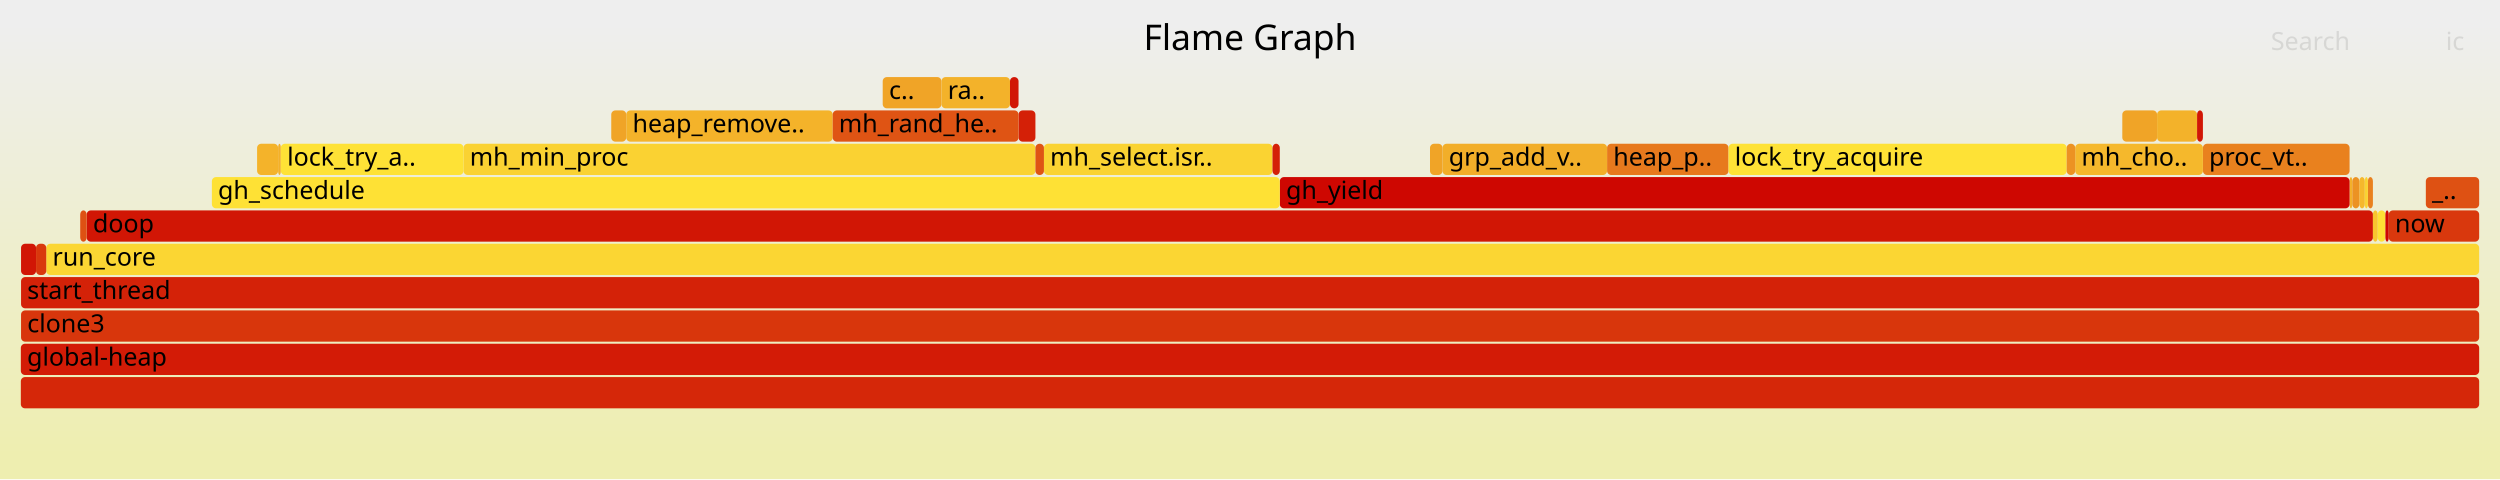
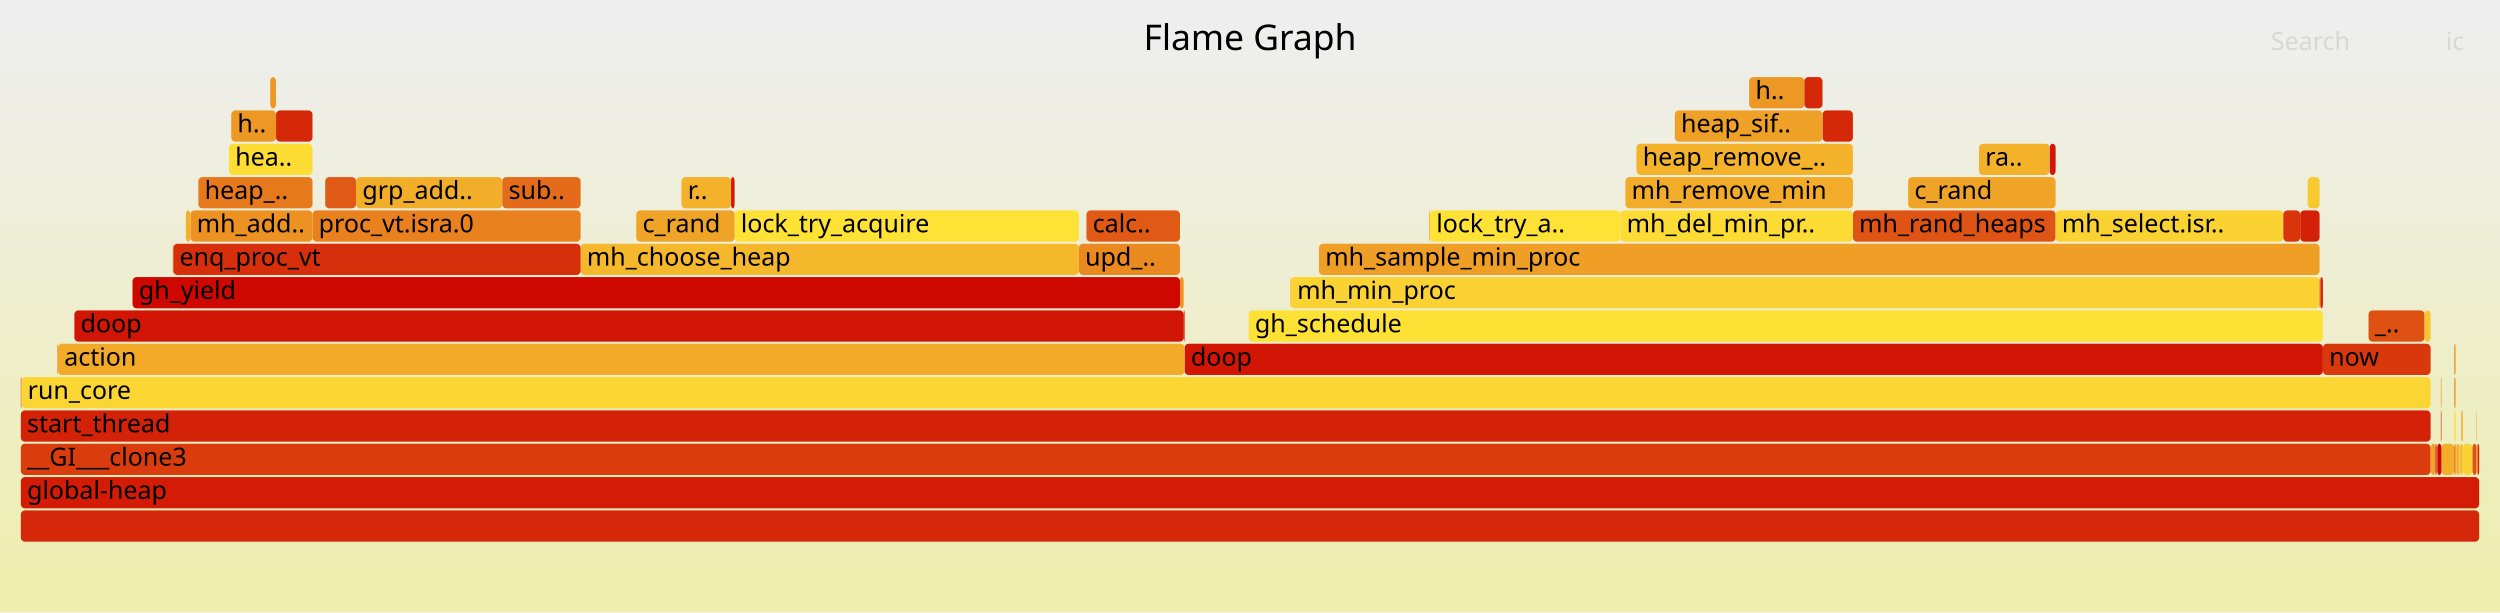
- <svg xmlns="http://www.w3.org/2000/svg" version="1.1" width="1200" height="230" viewBox="0 0 1200 230">
+ <svg xmlns="http://www.w3.org/2000/svg" version="1.1" width="1200" height="294" viewBox="0 0 1200 294">
  <defs>
    <linearGradient id="background" y1="0" y2="1" x1="0" x2="0">
      <stop stop-color="#eeeeee" offset="5%" />
      <stop stop-color="#eeeeb0" offset="95%" />
    </linearGradient>
  </defs>
  <style type="text/css">
	text { font-family:Verdana; font-size:12px; fill:rgb(0,0,0); }
	#search, #ignorecase { opacity:0.1; cursor:pointer; }
	#search:hover, #search.show, #ignorecase:hover, #ignorecase.show { opacity:1; }
	#subtitle { text-anchor:middle; font-color:rgb(160,160,160); }
	#title { text-anchor:middle; font-size:17px}
	#unzoom { cursor:pointer; }
	#frames &gt; *:hover { stroke:black; stroke-width:0.5; cursor:pointer; }
	.hide { display:none; }
	.parent { opacity:0.5; }
</style>
-   <rect x="0.0" y="0" width="1200.0" height="230.0" fill="url(#background)" />
+   <rect x="0.0" y="0" width="1200.0" height="294.0" fill="url(#background)" />
  <text id="title" x="600.00" y="24">Flame Graph</text>
-   <text id="details" x="10.00" y="213"> </text>
+   <text id="details" x="10.00" y="277"> </text>
  <text id="unzoom" x="10.00" y="24" class="hide">Reset Zoom</text>
  <text id="search" x="1090.00" y="24">Search</text>
  <text id="ignorecase" x="1174.00" y="24">ic</text>
-   <text id="matched" x="1090.00" y="213"> </text>
+   <text id="matched" x="1090.00" y="277"> </text>
  <g id="frames">
    <g>
-       <rect x="484.8" y="37" width="4.1" height="15.0" fill="rgb(209,22,5)" rx="2" ry="2" />
-       <text x="487.84" y="47.5" />
-     </g>
-     <g>
-       <rect x="1141.3" y="101" width="3.7" height="15.0" fill="rgb(254,225,53)" rx="2" ry="2" />
-       <text x="1144.35" y="111.5" />
-     </g>
-     <g>
-       <rect x="1127.8" y="85" width="1.3" height="15.0" fill="rgb(243,176,42)" rx="2" ry="2" />
-       <text x="1130.78" y="95.5" />
-     </g>
-     <g>
-       <rect x="1018.7" y="53" width="16.7" height="15.0" fill="rgb(240,164,39)" rx="2" ry="2" />
-       <text x="1021.68" y="63.5" />
-     </g>
-     <g>
-       <rect x="300.6" y="53" width="99.1" height="15.0" fill="rgb(244,179,42)" rx="2" ry="2" />
-       <text x="303.61" y="63.5">heap_remove..</text>
-     </g>
-     <g>
-       <rect x="123.4" y="69" width="10.1" height="15.0" fill="rgb(244,179,42)" rx="2" ry="2" />
-       <text x="126.44" y="79.5" />
-     </g>
-     <g>
-       <rect x="488.9" y="53" width="8.1" height="15.0" fill="rgb(212,32,7)" rx="2" ry="2" />
-       <text x="491.90" y="63.5" />
-     </g>
-     <g>
-       <rect x="423.7" y="37" width="28.2" height="15.0" fill="rgb(240,164,39)" rx="2" ry="2" />
-       <text x="426.73" y="47.5">c..</text>
-     </g>
-     <g>
-       <rect x="1132.5" y="85" width="2.6" height="15.0" fill="rgb(245,184,44)" rx="2" ry="2" />
-       <text x="1135.50" y="95.5" />
-     </g>
-     <g>
-       <rect x="22.2" y="117" width="1167.8" height="15.0" fill="rgb(251,214,51)" rx="2" ry="2" />
-       <text x="25.19" y="127.5">run_core</text>
-     </g>
-     <g>
-       <rect x="41.6" y="101" width="1097.4" height="15.0" fill="rgb(209,22,5)" rx="2" ry="2" />
-       <text x="44.63" y="111.5">doop</text>
-     </g>
-     <g>
-       <rect x="222.5" y="69" width="274.5" height="15.0" fill="rgb(250,210,50)" rx="2" ry="2" />
-       <text x="225.50" y="79.5">mh_min_proc</text>
-     </g>
-     <g>
-       <rect x="771.4" y="69" width="58.3" height="15.0" fill="rgb(231,121,29)" rx="2" ry="2" />
-       <text x="774.37" y="79.5">heap_p..</text>
-     </g>
-     <g>
-       <rect x="1139.0" y="101" width="2.3" height="15.0" fill="rgb(248,197,47)" rx="2" ry="2" />
-       <text x="1141.99" y="111.5" />
-     </g>
-     <g>
-       <rect x="1136.6" y="85" width="2.4" height="15.0" fill="rgb(233,129,30)" rx="2" ry="2" />
-       <text x="1139.57" y="95.5" />
-     </g>
-     <g>
-       <rect x="1057.4" y="69" width="70.4" height="15.0" fill="rgb(233,129,30)" rx="2" ry="2" />
-       <text x="1060.35" y="79.5">proc_vt..</text>
-     </g>
-     <g>
-       <rect x="133.5" y="69" width="1.3" height="15.0" fill="rgb(243,176,42)" rx="2" ry="2" />
-       <text x="136.53" y="79.5" />
-     </g>
-     <g>
-       <rect x="10.0" y="165" width="1180.0" height="15.0" fill="rgb(211,27,6)" rx="2" ry="2" />
-       <text x="13.00" y="175.5">global-heap</text>
-     </g>
-     <g>
-       <rect x="1164.4" y="85" width="25.6" height="15.0" fill="rgb(222,81,19)" rx="2" ry="2" />
-       <text x="1167.38" y="95.5">_..</text>
-     </g>
-     <g>
-       <rect x="10.1" y="133" width="1179.9" height="15.0" fill="rgb(212,34,8)" rx="2" ry="2" />
-       <text x="13.08" y="143.5">start_thread</text>
-     </g>
-     <g>
-       <rect x="10.1" y="117" width="7.2" height="15.0" fill="rgb(209,22,5)" rx="2" ry="2" />
-       <text x="13.08" y="127.5" />
-     </g>
-     <g>
-       <rect x="614.3" y="85" width="513.5" height="15.0" fill="rgb(206,7,1)" rx="2" ry="2" />
-       <text x="617.32" y="95.5">gh_yield</text>
-     </g>
-     <g>
-       <rect x="996.1" y="69" width="61.3" height="15.0" fill="rgb(245,184,44)" rx="2" ry="2" />
-       <text x="999.10" y="79.5">mh_cho..</text>
-     </g>
-     <g>
-       <rect x="293.4" y="53" width="7.2" height="15.0" fill="rgb(240,164,39)" rx="2" ry="2" />
-       <text x="296.40" y="63.5" />
-     </g>
-     <g>
-       <rect x="692.4" y="69" width="79.0" height="15.0" fill="rgb(242,174,41)" rx="2" ry="2" />
-       <text x="695.42" y="79.5">grp_add_v..</text>
-     </g>
-     <g>
-       <rect x="10.0" y="181" width="1180.0" height="15.0" fill="rgb(213,39,9)" rx="2" ry="2" />
+       <rect x="889.4" y="101" width="97.3" height="15.0" fill="rgb(223,84,20)" rx="2" ry="2" />
+       <text x="892.35" y="111.5">mh_rand_heaps</text>
+     </g>
+     <g>
+       <rect x="1104.1" y="101" width="9.3" height="15.0" fill="rgb(212,32,7)" rx="2" ry="2" />
+       <text x="1107.12" y="111.5" />
+     </g>
+     <g>
+       <rect x="517.9" y="117" width="48.5" height="15.0" fill="rgb(234,137,32)" rx="2" ry="2" />
+       <text x="520.85" y="127.5">upd_..</text>
+     </g>
+     <g>
+       <rect x="27.6" y="165" width="0.2" height="15.0" fill="rgb(222,81,19)" rx="2" ry="2" />
+       <text x="30.57" y="175.5" />
+     </g>
+     <g>
+       <rect x="1179.1" y="213" width="1.3" height="15.0" fill="rgb(243,176,42)" rx="2" ry="2" />
+       <text x="1182.07" y="223.5" />
+     </g>
+     <g>
+       <rect x="619.6" y="133" width="493.8" height="15.0" fill="rgb(250,210,50)" rx="2" ry="2" />
+       <text x="622.65" y="143.5">mh_min_proc</text>
+     </g>
+     <g>
+       <rect x="95.2" y="85" width="54.8" height="15.0" fill="rgb(231,121,29)" rx="2" ry="2" />
+       <text x="98.23" y="95.5">heap_..</text>
+     </g>
+     <g>
+       <rect x="10.0" y="181" width="0.3" height="15.0" fill="rgb(209,22,5)" rx="2" ry="2" />
      <text x="13.00" y="191.5" />
    </g>
    <g>
-       <rect x="38.5" y="101" width="3.1" height="15.0" fill="rgb(222,81,19)" rx="2" ry="2" />
-       <text x="41.51" y="111.5" />
-     </g>
-     <g>
-       <rect x="497.0" y="69" width="4.1" height="15.0" fill="rgb(223,84,20)" rx="2" ry="2" />
-       <text x="500.00" y="79.5" />
-     </g>
-     <g>
-       <rect x="501.1" y="69" width="109.7" height="15.0" fill="rgb(250,211,50)" rx="2" ry="2" />
-       <text x="504.06" y="79.5">mh_select.isr..</text>
-     </g>
-     <g>
-       <rect x="399.7" y="53" width="89.2" height="15.0" fill="rgb(223,84,20)" rx="2" ry="2" />
-       <text x="402.65" y="63.5">mh_rand_he..</text>
-     </g>
-     <g>
-       <rect x="829.7" y="69" width="162.3" height="15.0" fill="rgb(254,226,54)" rx="2" ry="2" />
-       <text x="832.68" y="79.5">lock_try_acquire</text>
-     </g>
-     <g>
-       <rect x="1035.4" y="53" width="19.2" height="15.0" fill="rgb(243,178,42)" rx="2" ry="2" />
-       <text x="1038.45" y="63.5" />
-     </g>
-     <g>
-       <rect x="17.3" y="117" width="4.9" height="15.0" fill="rgb(217,56,13)" rx="2" ry="2" />
-       <text x="20.32" y="127.5" />
-     </g>
-     <g>
-       <rect x="1145.0" y="101" width="1.6" height="15.0" fill="rgb(206,7,1)" rx="2" ry="2" />
-       <text x="1148.02" y="111.5" />
-     </g>
-     <g>
-       <rect x="451.9" y="37" width="32.9" height="15.0" fill="rgb(243,178,42)" rx="2" ry="2" />
-       <text x="454.93" y="47.5">ra..</text>
-     </g>
-     <g>
-       <rect x="101.7" y="85" width="512.6" height="15.0" fill="rgb(254,225,53)" rx="2" ry="2" />
-       <text x="104.65" y="95.5">gh_schedule</text>
-     </g>
-     <g>
-       <rect x="134.8" y="69" width="87.7" height="15.0" fill="rgb(254,226,54)" rx="2" ry="2" />
-       <text x="137.85" y="79.5">lock_try_a..</text>
-     </g>
-     <g>
-       <rect x="1146.6" y="101" width="43.4" height="15.0" fill="rgb(217,56,13)" rx="2" ry="2" />
-       <text x="1149.59" y="111.5">now</text>
-     </g>
-     <g>
-       <rect x="1129.1" y="85" width="3.4" height="15.0" fill="rgb(236,146,35)" rx="2" ry="2" />
-       <text x="1132.09" y="95.5" />
-     </g>
-     <g>
-       <rect x="1054.6" y="53" width="2.8" height="15.0" fill="rgb(209,22,5)" rx="2" ry="2" />
-       <text x="1057.61" y="63.5" />
-     </g>
-     <g>
-       <rect x="992.0" y="69" width="4.1" height="15.0" fill="rgb(236,146,35)" rx="2" ry="2" />
-       <text x="995.04" y="79.5" />
-     </g>
-     <g>
-       <rect x="686.4" y="69" width="6.0" height="15.0" fill="rgb(240,164,39)" rx="2" ry="2" />
-       <text x="689.44" y="79.5" />
-     </g>
-     <g>
-       <rect x="1135.1" y="85" width="1.5" height="15.0" fill="rgb(250,210,50)" rx="2" ry="2" />
-       <text x="1138.12" y="95.5" />
-     </g>
-     <g>
-       <rect x="10.1" y="149" width="1179.9" height="15.0" fill="rgb(216,54,12)" rx="2" ry="2" />
-       <text x="13.08" y="159.5">clone3</text>
-     </g>
-     <g>
-       <rect x="610.8" y="69" width="3.5" height="15.0" fill="rgb(212,32,7)" rx="2" ry="2" />
-       <text x="613.80" y="79.5" />
+       <rect x="1169.6" y="213" width="0.3" height="15.0" fill="rgb(254,225,53)" rx="2" ry="2" />
+       <text x="1172.64" y="223.5" />
+     </g>
+     <g>
+       <rect x="278.7" y="117" width="239.2" height="15.0" fill="rgb(245,184,44)" rx="2" ry="2" />
+       <text x="281.69" y="127.5">mh_choose_heap</text>
+     </g>
+     <g>
+       <rect x="10.0" y="197" width="1156.7" height="15.0" fill="rgb(212,34,8)" rx="2" ry="2" />
+       <text x="13.00" y="207.5">start_thread</text>
+     </g>
+     <g>
+       <rect x="1171.6" y="181" width="0.3" height="15.0" fill="rgb(236,146,35)" rx="2" ry="2" />
+       <text x="1174.61" y="191.5" />
+     </g>
+     <g>
+       <rect x="839.6" y="37" width="26.5" height="15.0" fill="rgb(237,151,36)" rx="2" ry="2" />
+       <text x="842.63" y="47.5">h..</text>
+     </g>
+     <g>
+       <rect x="352.6" y="101" width="165.3" height="15.0" fill="rgb(254,226,54)" rx="2" ry="2" />
+       <text x="355.60" y="111.5">lock_try_acquire</text>
+     </g>
+     <g>
+       <rect x="983.8" y="69" width="2.9" height="15.0" fill="rgb(209,22,5)" rx="2" ry="2" />
+       <text x="986.77" y="79.5" />
+     </g>
+     <g>
+       <rect x="949.9" y="69" width="33.9" height="15.0" fill="rgb(243,178,42)" rx="2" ry="2" />
+       <text x="952.91" y="79.5">ra..</text>
+     </g>
+     <g>
+       <rect x="1113.4" y="133" width="0.2" height="15.0" fill="rgb(223,84,20)" rx="2" ry="2" />
+       <text x="1116.43" y="143.5" />
+     </g>
+     <g>
+       <rect x="1188.6" y="197" width="0.2" height="15.0" fill="rgb(240,164,39)" rx="2" ry="2" />
+       <text x="1191.64" y="207.5" />
+     </g>
+     <g>
+       <rect x="10.0" y="213" width="1156.7" height="15.0" fill="rgb(218,60,14)" rx="2" ry="2" />
+       <text x="13.00" y="223.5">__GI___clone3</text>
+     </g>
+     <g>
+       <rect x="63.6" y="133" width="502.8" height="15.0" fill="rgb(206,7,1)" rx="2" ry="2" />
+       <text x="66.64" y="143.5">gh_yield</text>
+     </g>
+     <g>
+       <rect x="156.1" y="85" width="14.8" height="15.0" fill="rgb(224,89,21)" rx="2" ry="2" />
+       <text x="159.12" y="95.5" />
+     </g>
+     <g>
+       <rect x="568.6" y="165" width="546.4" height="15.0" fill="rgb(209,22,5)" rx="2" ry="2" />
+       <text x="571.64" y="175.5">doop</text>
+     </g>
+     <g>
+       <rect x="599.4" y="149" width="515.6" height="15.0" fill="rgb(254,225,53)" rx="2" ry="2" />
+       <text x="602.36" y="159.5">gh_schedule</text>
+     </g>
+     <g>
+       <rect x="170.9" y="85" width="70.2" height="15.0" fill="rgb(242,174,41)" rx="2" ry="2" />
+       <text x="173.93" y="95.5">grp_add..</text>
+     </g>
+     <g>
+       <rect x="874.8" y="53" width="14.6" height="15.0" fill="rgb(213,40,9)" rx="2" ry="2" />
+       <text x="877.78" y="63.5" />
+     </g>
+     <g>
+       <rect x="1178.0" y="197" width="0.7" height="15.0" fill="rgb(253,220,52)" rx="2" ry="2" />
+       <text x="1181.02" y="207.5" />
+     </g>
+     <g>
+       <rect x="777.8" y="101" width="111.6" height="15.0" fill="rgb(252,219,52)" rx="2" ry="2" />
+       <text x="780.80" y="111.5">mh_del_min_pr..</text>
+     </g>
+     <g>
+       <rect x="1171.6" y="197" width="0.3" height="15.0" fill="rgb(215,46,11)" rx="2" ry="2" />
+       <text x="1174.61" y="207.5" />
+     </g>
+     <g>
+       <rect x="568.1" y="133" width="0.1" height="15.0" fill="rgb(233,129,30)" rx="2" ry="2" />
+       <text x="571.12" y="143.5" />
+     </g>
+     <g>
+       <rect x="35.7" y="149" width="532.5" height="15.0" fill="rgb(209,22,5)" rx="2" ry="2" />
+       <text x="38.70" y="159.5">doop</text>
+     </g>
+     <g>
+       <rect x="1171.9" y="213" width="6.1" height="15.0" fill="rgb(242,174,41)" rx="2" ry="2" />
+       <text x="1174.87" y="223.5" />
+     </g>
+     <g>
+       <rect x="1180.6" y="213" width="0.3" height="15.0" fill="rgb(236,146,35)" rx="2" ry="2" />
+       <text x="1183.65" y="223.5" />
+     </g>
+     <g>
+       <rect x="241.1" y="85" width="37.6" height="15.0" fill="rgb(228,107,25)" rx="2" ry="2" />
+       <text x="244.12" y="95.5">sub..</text>
+     </g>
+     <g>
+       <rect x="91.4" y="101" width="58.6" height="15.0" fill="rgb(236,146,35)" rx="2" ry="2" />
+       <text x="94.44" y="111.5">mh_add..</text>
+     </g>
+     <g>
+       <rect x="1166.8" y="213" width="2.2" height="15.0" fill="rgb(240,164,39)" rx="2" ry="2" />
+       <text x="1169.77" y="223.5" />
+     </g>
+     <g>
+       <rect x="1180.9" y="213" width="1.2" height="15.0" fill="rgb(245,184,44)" rx="2" ry="2" />
+       <text x="1183.91" y="223.5" />
+     </g>
+     <g>
+       <rect x="10.3" y="181" width="1156.4" height="15.0" fill="rgb(251,214,51)" rx="2" ry="2" />
+       <text x="13.26" y="191.5">run_core</text>
+     </g>
+     <g>
+       <rect x="305.4" y="101" width="47.2" height="15.0" fill="rgb(240,164,39)" rx="2" ry="2" />
+       <text x="308.42" y="111.5">c_rand</text>
+     </g>
+     <g>
+       <rect x="633.1" y="117" width="480.3" height="15.0" fill="rgb(239,159,38)" rx="2" ry="2" />
+       <text x="636.13" y="127.5">mh_sample_min_proc</text>
+     </g>
+     <g>
+       <rect x="986.7" y="101" width="109.3" height="15.0" fill="rgb(250,211,50)" rx="2" ry="2" />
+       <text x="989.69" y="111.5">mh_select.isr..</text>
+     </g>
+     <g>
+       <rect x="1178.0" y="165" width="0.7" height="15.0" fill="rgb(237,151,36)" rx="2" ry="2" />
+       <text x="1181.02" y="175.5" />
+     </g>
+     <g>
+       <rect x="685.9" y="101" width="0.3" height="15.0" fill="rgb(240,164,39)" rx="2" ry="2" />
+       <text x="688.89" y="111.5" />
+     </g>
+     <g>
+       <rect x="1178.0" y="181" width="0.7" height="15.0" fill="rgb(237,151,36)" rx="2" ry="2" />
+       <text x="1181.02" y="191.5" />
+     </g>
+     <g>
+       <rect x="1096.0" y="101" width="8.1" height="15.0" fill="rgb(216,53,12)" rx="2" ry="2" />
+       <text x="1098.99" y="111.5" />
+     </g>
+     <g>
+       <rect x="1113.7" y="133" width="1.3" height="15.0" fill="rgb(212,32,7)" rx="2" ry="2" />
+       <text x="1116.69" y="143.5" />
+     </g>
+     <g>
+       <rect x="109.9" y="69" width="40.1" height="15.0" fill="rgb(253,220,52)" rx="2" ry="2" />
+       <text x="112.90" y="79.5">hea..</text>
+     </g>
+     <g>
+       <rect x="866.1" y="37" width="8.7" height="15.0" fill="rgb(213,40,9)" rx="2" ry="2" />
+       <text x="869.13" y="47.5" />
+     </g>
+     <g>
+       <rect x="27.8" y="165" width="540.8" height="15.0" fill="rgb(242,170,40)" rx="2" ry="2" />
+       <text x="30.84" y="175.5">action</text>
+     </g>
+     <g>
+       <rect x="1181.4" y="197" width="0.7" height="15.0" fill="rgb(240,164,39)" rx="2" ry="2" />
+       <text x="1184.43" y="207.5" />
+     </g>
+     <g>
+       <rect x="521.5" y="101" width="44.9" height="15.0" fill="rgb(224,89,21)" rx="2" ry="2" />
+       <text x="524.50" y="111.5">calc..</text>
+     </g>
+     <g>
+       <rect x="1182.1" y="213" width="4.7" height="15.0" fill="rgb(250,210,50)" rx="2" ry="2" />
+       <text x="1185.09" y="223.5" />
+     </g>
+     <g>
+       <rect x="1178.7" y="213" width="0.4" height="15.0" fill="rgb(244,179,42)" rx="2" ry="2" />
+       <text x="1181.68" y="223.5" />
+     </g>
+     <g>
+       <rect x="1136.9" y="149" width="26.9" height="15.0" fill="rgb(222,81,19)" rx="2" ry="2" />
+       <text x="1139.92" y="159.5">_..</text>
+     </g>
+     <g>
+       <rect x="1169.0" y="213" width="0.6" height="15.0" fill="rgb(209,22,5)" rx="2" ry="2" />
+       <text x="1172.00" y="223.5" />
+     </g>
+     <g>
+       <rect x="129.7" y="37" width="2.8" height="15.0" fill="rgb(237,151,36)" rx="2" ry="2" />
+       <text x="132.66" y="47.5" />
+     </g>
+     <g>
+       <rect x="350.9" y="85" width="1.7" height="15.0" fill="rgb(209,22,5)" rx="2" ry="2" />
+       <text x="353.90" y="95.5" />
+     </g>
+     <g>
+       <rect x="1186.8" y="213" width="2.0" height="15.0" fill="rgb(223,84,20)" rx="2" ry="2" />
+       <text x="1189.81" y="223.5" />
+     </g>
+     <g>
+       <rect x="1178.0" y="213" width="0.7" height="15.0" fill="rgb(231,121,29)" rx="2" ry="2" />
+       <text x="1181.02" y="223.5" />
+     </g>
+     <g>
+       <rect x="686.4" y="101" width="91.4" height="15.0" fill="rgb(254,226,54)" rx="2" ry="2" />
+       <text x="689.42" y="111.5">lock_try_a..</text>
+     </g>
+     <g>
+       <rect x="327.1" y="85" width="23.8" height="15.0" fill="rgb(243,178,42)" rx="2" ry="2" />
+       <text x="330.12" y="95.5">r..</text>
+     </g>
+     <g>
+       <rect x="1189.4" y="213" width="0.6" height="15.0" fill="rgb(212,32,7)" rx="2" ry="2" />
+       <text x="1192.43" y="223.5" />
+     </g>
+     <g>
+       <rect x="915.9" y="85" width="70.8" height="15.0" fill="rgb(240,164,39)" rx="2" ry="2" />
+       <text x="918.93" y="95.5">c_rand</text>
+     </g>
+     <g>
+       <rect x="1107.7" y="85" width="5.7" height="15.0" fill="rgb(248,200,47)" rx="2" ry="2" />
+       <text x="1110.66" y="95.5" />
+     </g>
+     <g>
+       <rect x="780.2" y="85" width="109.2" height="15.0" fill="rgb(242,172,41)" rx="2" ry="2" />
+       <text x="783.16" y="95.5">mh_remove_min</text>
+     </g>
+     <g>
+       <rect x="82.9" y="117" width="0.3" height="15.0" fill="rgb(240,164,39)" rx="2" ry="2" />
+       <text x="85.89" y="127.5" />
+     </g>
+     <g>
+       <rect x="568.2" y="149" width="0.4" height="15.0" fill="rgb(206,7,1)" rx="2" ry="2" />
+       <text x="571.25" y="159.5" />
+     </g>
+     <g>
+       <rect x="111.0" y="53" width="21.5" height="15.0" fill="rgb(237,151,36)" rx="2" ry="2" />
+       <text x="113.95" y="63.5">h..</text>
+     </g>
+     <g>
+       <rect x="1169.9" y="213" width="2.0" height="15.0" fill="rgb(206,7,1)" rx="2" ry="2" />
+       <text x="1172.90" y="223.5" />
+     </g>
+     <g>
+       <rect x="10.0" y="245" width="1180.0" height="15.0" fill="rgb(213,39,9)" rx="2" ry="2" />
+       <text x="13.00" y="255.5" />
+     </g>
+     <g>
+       <rect x="10.0" y="229" width="1180.0" height="15.0" fill="rgb(211,27,6)" rx="2" ry="2" />
+       <text x="13.00" y="239.5">global-heap</text>
+     </g>
+     <g>
+       <rect x="686.2" y="101" width="0.2" height="15.0" fill="rgb(243,176,42)" rx="2" ry="2" />
+       <text x="689.16" y="111.5" />
+     </g>
+     <g>
+       <rect x="566.4" y="133" width="1.7" height="15.0" fill="rgb(236,146,35)" rx="2" ry="2" />
+       <text x="569.41" y="143.5" />
+     </g>
+     <g>
+       <rect x="1113.6" y="133" width="0.1" height="15.0" fill="rgb(250,211,50)" rx="2" ry="2" />
+       <text x="1116.56" y="143.5" />
+     </g>
+     <g>
+       <rect x="150.0" y="101" width="128.7" height="15.0" fill="rgb(233,129,30)" rx="2" ry="2" />
+       <text x="152.96" y="111.5">proc_vt.isra.0</text>
+     </g>
+     <g>
+       <rect x="83.2" y="117" width="195.5" height="15.0" fill="rgb(215,46,11)" rx="2" ry="2" />
+       <text x="86.15" y="127.5">enq_proc_vt</text>
+     </g>
+     <g>
+       <rect x="132.5" y="53" width="17.5" height="15.0" fill="rgb(213,40,9)" rx="2" ry="2" />
+       <text x="135.54" y="63.5" />
+     </g>
+     <g>
+       <rect x="785.5" y="69" width="103.9" height="15.0" fill="rgb(244,179,42)" rx="2" ry="2" />
+       <text x="788.53" y="79.5">heap_remove_..</text>
+     </g>
+     <g>
+       <rect x="89.2" y="101" width="2.2" height="15.0" fill="rgb(243,176,42)" rx="2" ry="2" />
+       <text x="92.18" y="111.5" />
+     </g>
+     <g>
+       <rect x="1180.4" y="213" width="0.2" height="15.0" fill="rgb(254,226,54)" rx="2" ry="2" />
+       <text x="1183.38" y="223.5" />
+     </g>
+     <g>
+       <rect x="803.9" y="53" width="70.9" height="15.0" fill="rgb(239,160,38)" rx="2" ry="2" />
+       <text x="806.89" y="63.5">heap_sif..</text>
+     </g>
+     <g>
+       <rect x="1188.8" y="213" width="0.1" height="15.0" fill="rgb(250,211,50)" rx="2" ry="2" />
+       <text x="1191.77" y="223.5" />
+     </g>
+     <g>
+       <rect x="619.3" y="133" width="0.1" height="15.0" fill="rgb(244,179,42)" rx="2" ry="2" />
+       <text x="622.25" y="143.5" />
+     </g>
+     <g>
+       <rect x="1115.0" y="165" width="51.7" height="15.0" fill="rgb(217,56,13)" rx="2" ry="2" />
+       <text x="1118.00" y="175.5">now</text>
+     </g>
+     <g>
+       <rect x="1163.8" y="149" width="2.9" height="15.0" fill="rgb(248,197,47)" rx="2" ry="2" />
+       <text x="1166.84" y="159.5" />
+     </g>
+     <g>
+       <rect x="1188.9" y="213" width="0.5" height="15.0" fill="rgb(233,129,30)" rx="2" ry="2" />
+       <text x="1191.91" y="223.5" />
+     </g>
+     <g>
+       <rect x="619.4" y="133" width="0.2" height="15.0" fill="rgb(243,176,42)" rx="2" ry="2" />
+       <text x="622.39" y="143.5" />
    </g>
  </g>
</svg>
